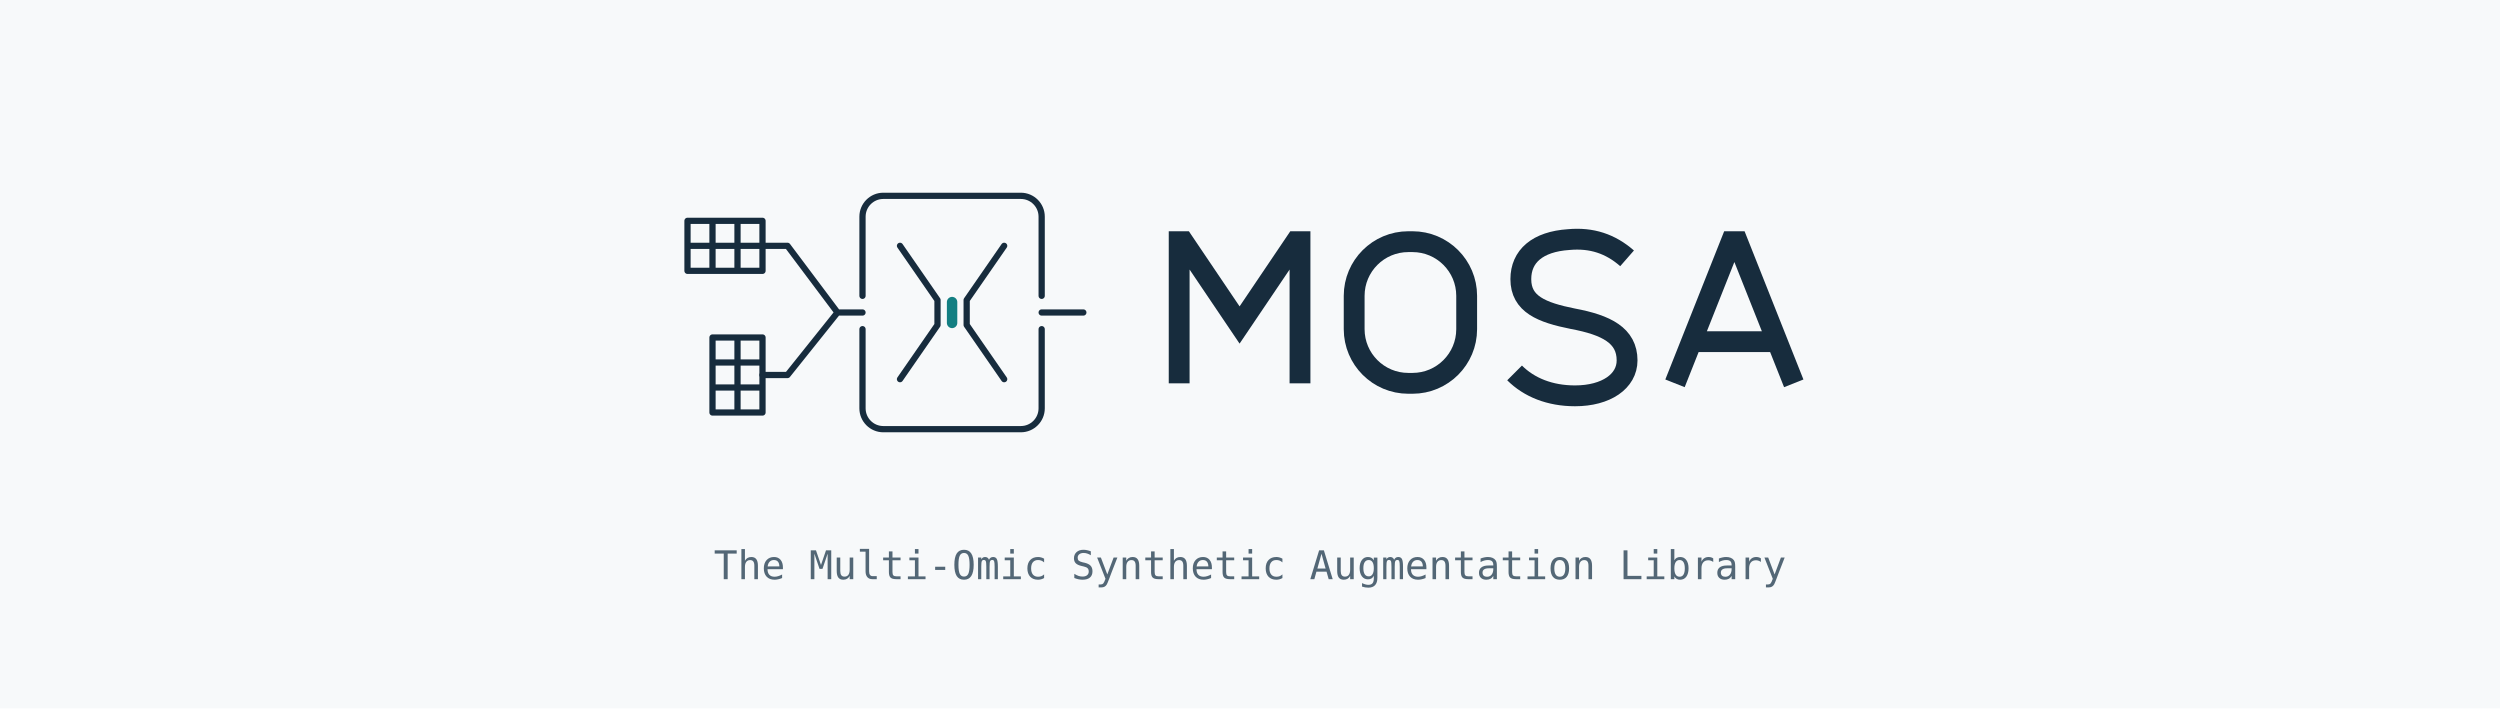
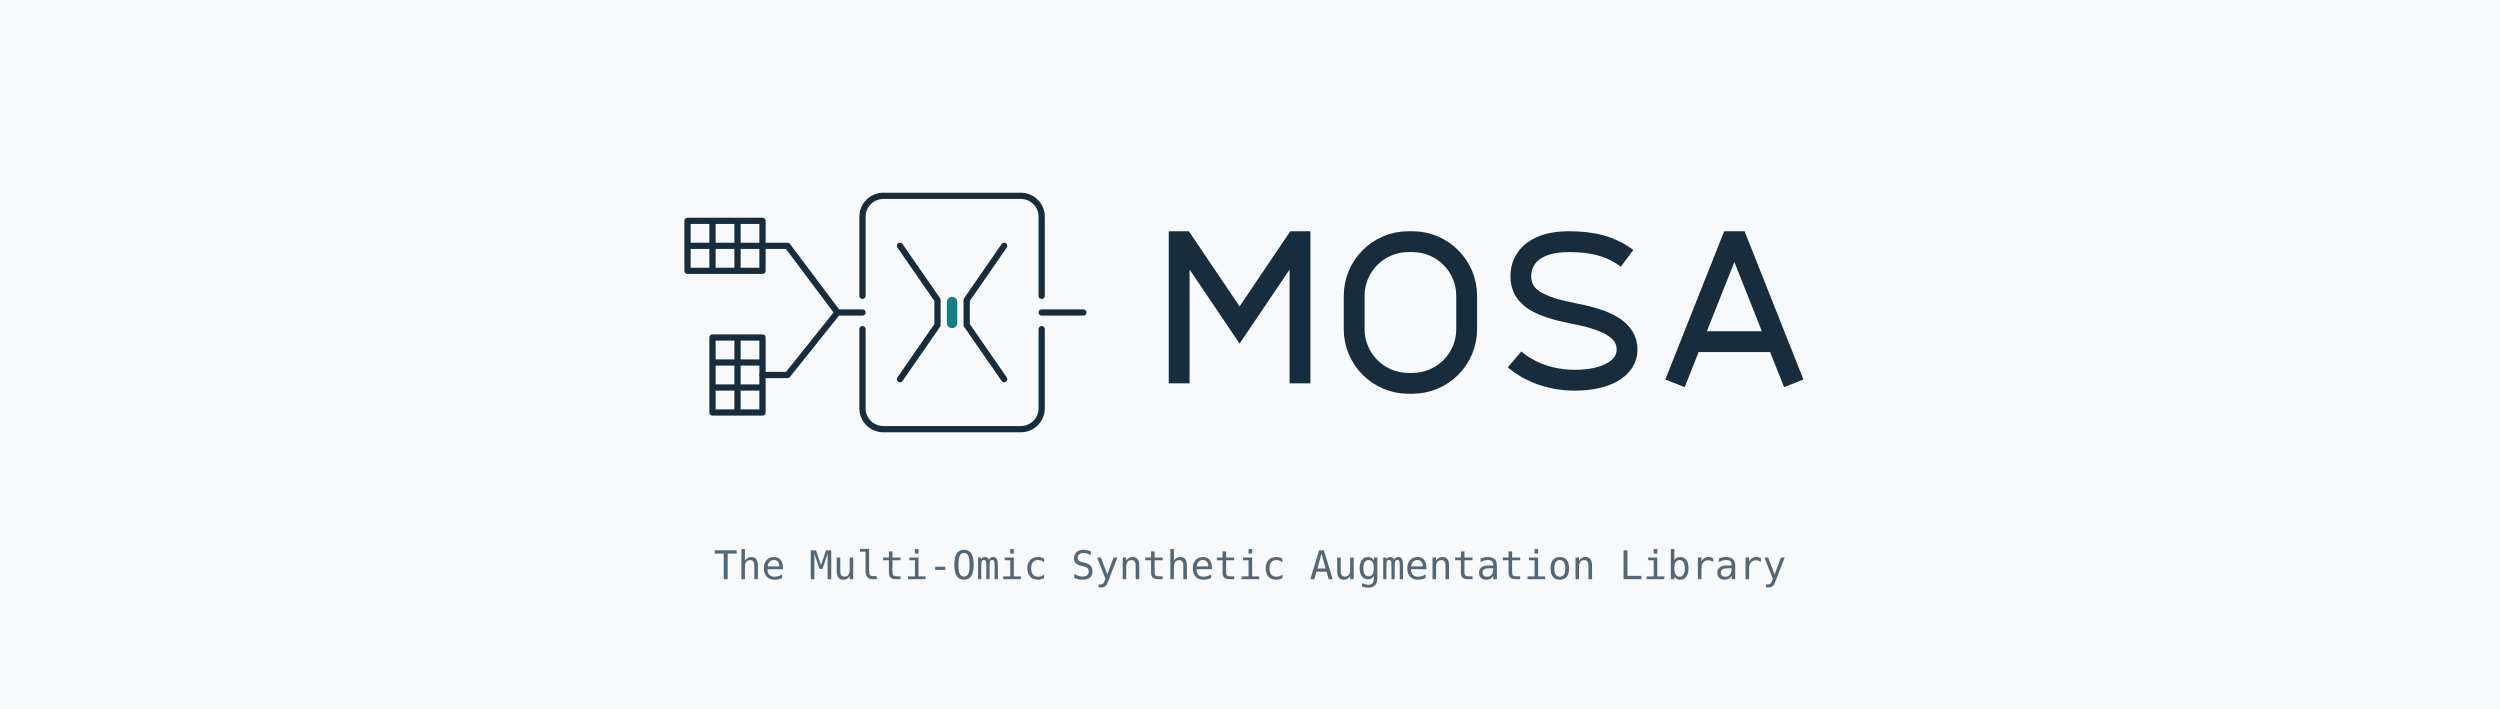
<svg xmlns="http://www.w3.org/2000/svg" width="1200" height="340" viewBox="0 0 1200 340" role="img" aria-labelledby="title">
  <rect width="1200" height="340" fill="#F7F9FA" />
  <g transform="translate(300 60)">
    <g transform="translate(20 18)">
      <g fill="none" stroke="#172C3D" stroke-width="3" stroke-linecap="round" stroke-linejoin="round">
        <path d="M10 28h36v24H10z M22 28v24 M34 28v24 M10 40h36" />
        <path d="M22 84h24v36H22z M34 84v36 M22 96h24 M22 108h24" />
        <path d="M46 40h12l24 32h12 M46 102h12l24-30" />
        <path d="M94 64V26a10 10 0 0 1 10-10h66a10 10 0 0 1 10 10v38 M180 80v38a10 10 0 0 1-10 10h-66a10 10 0 0 1-10-10V80 M180 72h20" />
        <path d="M112 40l18 26v12l-18 26 M162 40l-18 26v12l18 26" />
        <path d="M137 67v10" stroke="#137F82" stroke-width="5" />
      </g>
    </g>
    <g transform="translate(266 56)" fill="none" stroke="#172C3D" stroke-width="10" stroke-linecap="butt" stroke-linejoin="miter">
      <path d="M0 68V0h2l27 40L56 0h2v68" />
      <rect x="84" y="0" width="54" height="68" rx="26" />
-       <path d="M215 8C207 1 198-2 187-1c-15 1-23 8-23 19 0 12 10 16 25 19 16 3 26 8 26 20 0 10-10 17-25 17-12 0-22-4-29-11" />
+       <path d="M215 8C207 2 198 0 187 0C172 0 164 6.7 164 16.7C164 27.4 174 31.4 189 34.4C205 37.4 215 42.1 215 51.8C215 60.8 205 66.5 190 66.5C178 66.5 168 62.5 161 56.5" />
      <path d="M238 68l27-68h3l27 68 M246 48h41" />
    </g>
  </g>
  <text x="600" y="278" text-anchor="middle" fill="#536776" font-family="Menlo, Consolas, monospace" font-size="19" letter-spacing="0">The Multi-Omic Synthetic Augmentation Library</text>
</svg>
